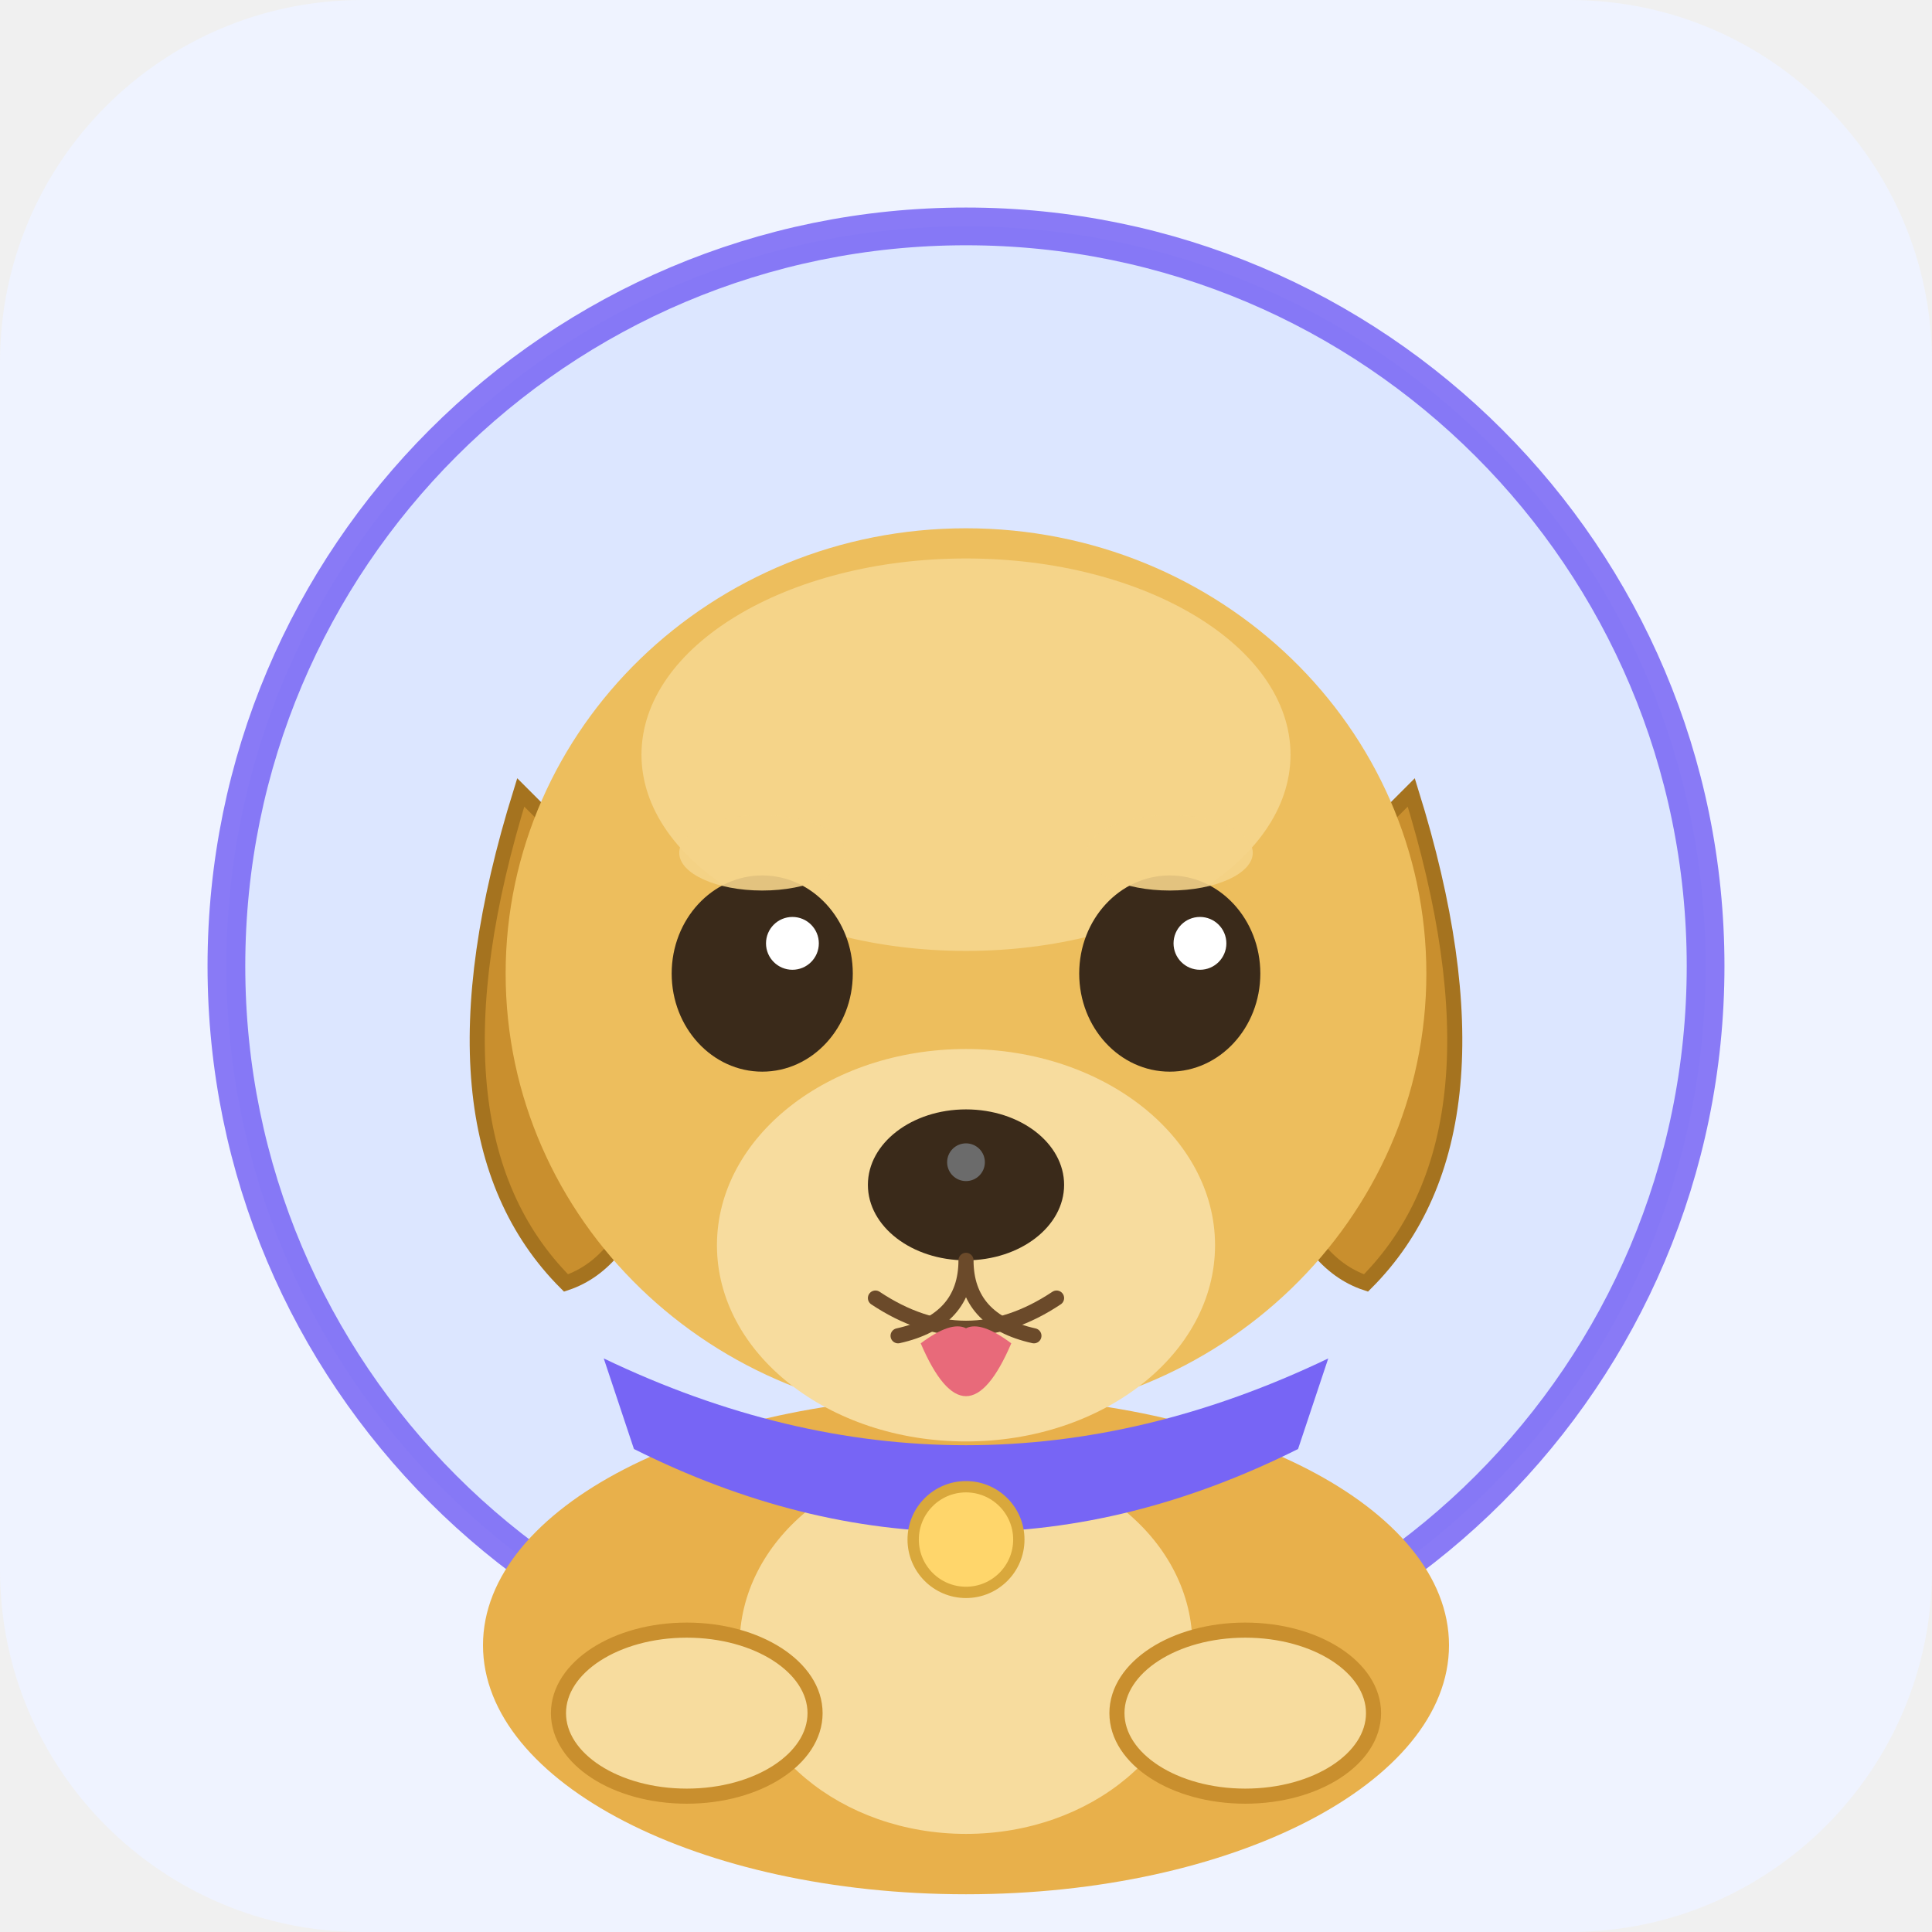
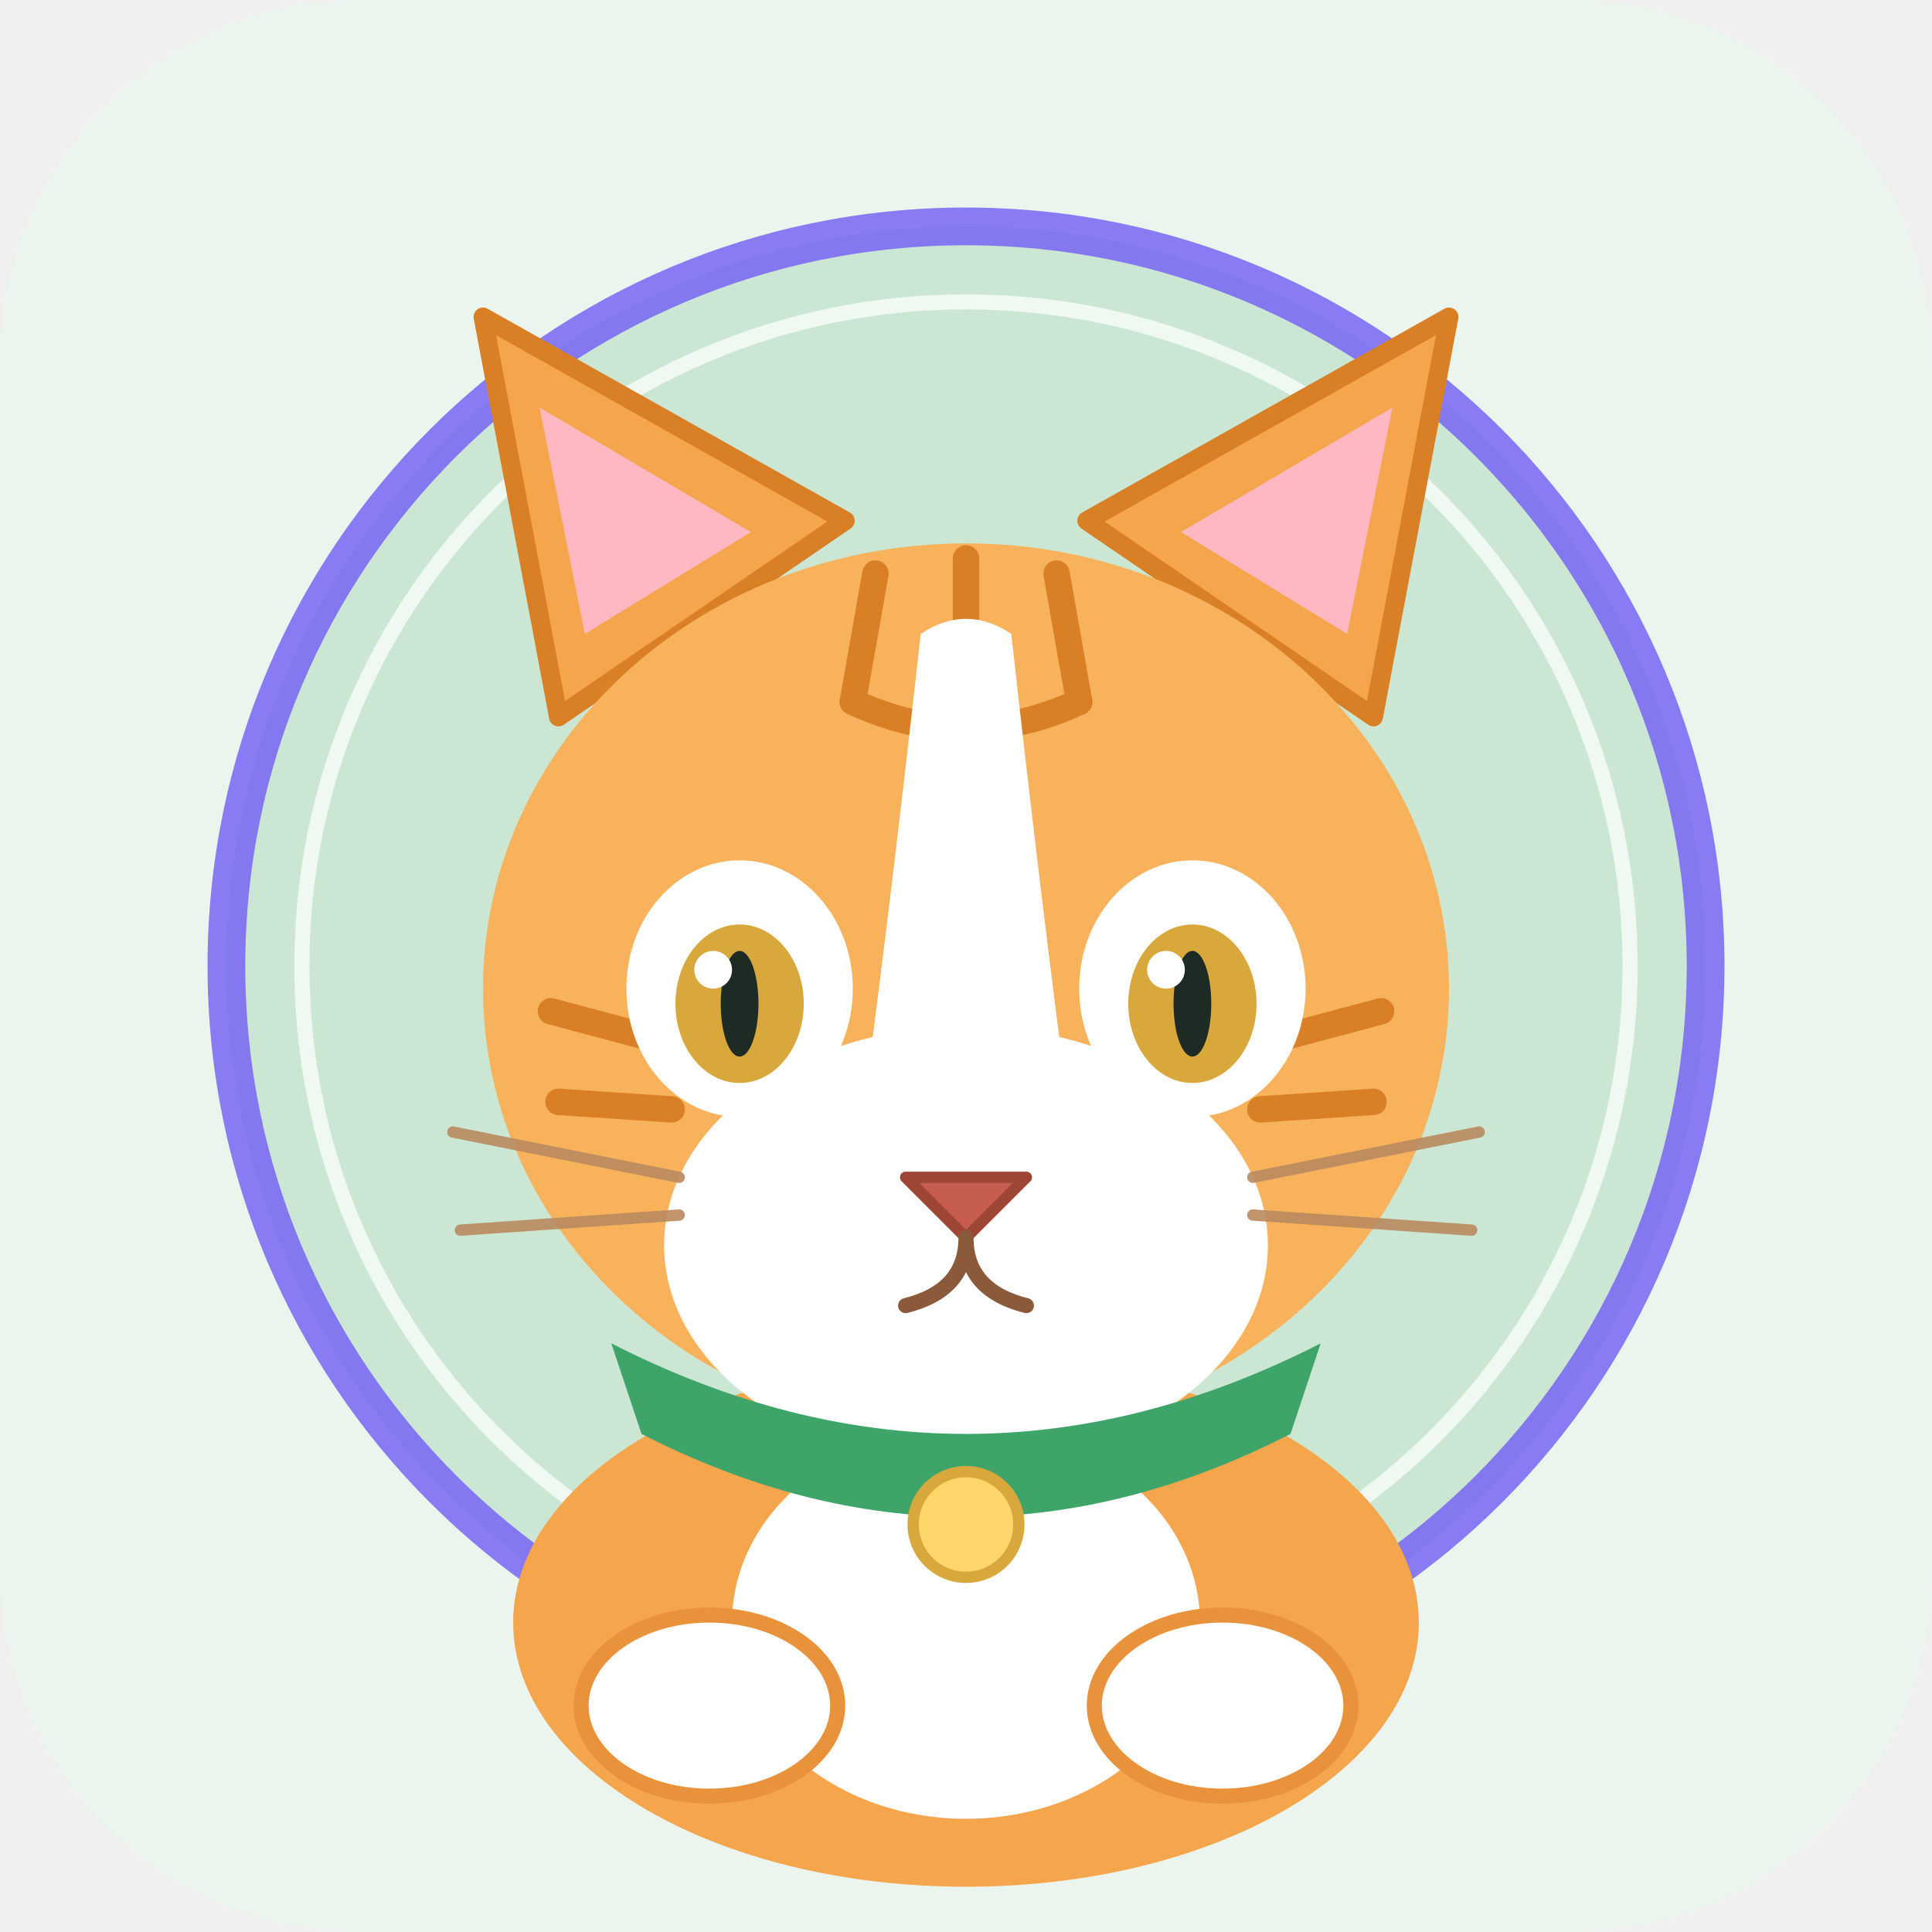
- <svg xmlns="http://www.w3.org/2000/svg" viewBox="0 0 512 512" role="img" aria-label="Leo golden retriever portrait">
-   <rect width="512" height="512" rx="96" fill="#EFF3FF" />
-   <circle cx="256" cy="256" r="196" fill="#DCE6FF" />
+ <svg xmlns="http://www.w3.org/2000/svg" viewBox="0 0 512 512" role="img" aria-label="Leo orange-white tabby cat portrait">
+   <rect width="512" height="512" rx="96" fill="#EBF5EE" />
+   <circle cx="256" cy="256" r="196" fill="#CBE7D4" />
  <circle cx="256" cy="256" r="196" fill="none" stroke="#7765F5" stroke-width="10" opacity="0.85" />
-   <ellipse cx="256" cy="436" rx="128" ry="66" fill="#E8B04B" />
-   <ellipse cx="256" cy="436" rx="60" ry="50" fill="#F7DC9E" />
-   <ellipse cx="182" cy="454" rx="34" ry="22" fill="#F7DC9E" stroke="#C98F2E" stroke-width="4" />
-   <ellipse cx="330" cy="454" rx="34" ry="22" fill="#F7DC9E" stroke="#C98F2E" stroke-width="4" />
-   <path d="M138 210 Q110 300 150 340 Q180 330 178 250 Z" fill="#C98F2E" stroke="#A5731F" stroke-width="4" />
-   <path d="M374 210 Q402 300 362 340 Q332 330 334 250 Z" fill="#C98F2E" stroke="#A5731F" stroke-width="4" />
-   <ellipse cx="256" cy="258" rx="122" ry="118" fill="#EDBE5D" />
-   <ellipse cx="256" cy="200" rx="86" ry="52" fill="#F5D489" />
-   <ellipse cx="202" cy="258" rx="24" ry="26" fill="#3A2A1A" />
-   <ellipse cx="310" cy="258" rx="24" ry="26" fill="#3A2A1A" />
-   <circle cx="210" cy="250" r="7" fill="#FFFFFF" />
-   <circle cx="318" cy="250" r="7" fill="#FFFFFF" />
-   <ellipse cx="202" cy="226" rx="22" ry="10" fill="#F5D489" opacity="0.9" />
-   <ellipse cx="310" cy="226" rx="22" ry="10" fill="#F5D489" opacity="0.9" />
-   <ellipse cx="256" cy="330" rx="66" ry="52" fill="#F7DC9E" />
-   <ellipse cx="256" cy="314" rx="26" ry="20" fill="#3A2A1A" />
-   <circle cx="256" cy="308" r="5" fill="#6B6B6B" />
-   <path d="M256 334 Q256 350 238 354 M256 334 Q256 350 274 354" fill="none" stroke="#6B4A2A" stroke-width="4" stroke-linecap="round" />
-   <path d="M232 344 Q256 360 280 344" fill="none" stroke="#6B4A2A" stroke-width="4" stroke-linecap="round" />
-   <path d="M244 356 Q256 384 268 356 Q260 350 256 352 Q252 350 244 356 Z" fill="#E86A7A" />
-   <path d="M160 360 Q256 406 352 360 L344 384 Q256 428 168 384 Z" fill="#7765F5" />
-   <circle cx="256" cy="408" r="14" fill="#FFD66B" stroke="#D9A83C" stroke-width="3" />
+   <circle cx="256" cy="256" r="176" fill="none" stroke="#FFFFFF" stroke-width="4" opacity="0.7" />
+   <ellipse cx="256" cy="430" rx="120" ry="70" fill="#F5A54B" />
+   <ellipse cx="256" cy="430" rx="62" ry="52" fill="#FFFFFF" />
+   <ellipse cx="188" cy="452" rx="34" ry="24" fill="#FFFFFF" stroke="#E8933C" stroke-width="4" />
+   <ellipse cx="324" cy="452" rx="34" ry="24" fill="#FFFFFF" stroke="#E8933C" stroke-width="4" />
+   <path d="M148 190 L128 84 L224 138 Z" fill="#F5A54B" stroke="#D97F26" stroke-width="5" stroke-linejoin="round" />
+   <path d="M364 190 L384 84 L288 138 Z" fill="#F5A54B" stroke="#D97F26" stroke-width="5" stroke-linejoin="round" />
+   <path d="M155 168 L143 108 L199 141 Z" fill="#FFB8C1" />
+   <path d="M357 168 L369 108 L313 141 Z" fill="#FFB8C1" />
+   <ellipse cx="256" cy="262" rx="128" ry="118" fill="#F8B25C" />
+   <g stroke="#D97F26" stroke-width="7" stroke-linecap="round" fill="none">
+     <path d="M232 152 L226 186" />
+     <path d="M256 148 L256 184" />
+     <path d="M280 152 L286 186" />
+     <path d="M226 186 Q256 200 286 186" />
+     <path d="M146 268 L176 276" />
+     <path d="M148 292 L178 294" />
+     <path d="M366 268 L336 276" />
+     <path d="M364 292 L334 294" />
+   </g>
+   <path d="M244 168 Q236 240 228 300 L244 312 L268 312 L284 300 Q276 240 268 168 Q256 160 244 168 Z" fill="#FFFFFF" />
+   <ellipse cx="256" cy="330" rx="80" ry="58" fill="#FFFFFF" />
+   <ellipse cx="196" cy="262" rx="30" ry="34" fill="#FFFFFF" />
+   <ellipse cx="316" cy="262" rx="30" ry="34" fill="#FFFFFF" />
+   <ellipse cx="196" cy="266" rx="17" ry="21" fill="#D9A83C" />
+   <ellipse cx="316" cy="266" rx="17" ry="21" fill="#D9A83C" />
+   <ellipse cx="196" cy="266" rx="5" ry="14" fill="#1E2A24" />
+   <ellipse cx="316" cy="266" rx="5" ry="14" fill="#1E2A24" />
+   <circle cx="189" cy="257" r="5" fill="#FFFFFF" />
+   <circle cx="309" cy="257" r="5" fill="#FFFFFF" />
+   <path d="M240 312 L272 312 L256 328 Z" fill="#C65D4E" stroke="#9E4636" stroke-width="3" stroke-linejoin="round" />
+   <path d="M256 328 Q256 342 240 346 M256 328 Q256 342 272 346" fill="none" stroke="#8A5A3B" stroke-width="4" stroke-linecap="round" />
+   <g stroke="#B98A5E" stroke-width="3" stroke-linecap="round" opacity="0.9">
+     <line x1="120" y1="300" x2="180" y2="312" />
+     <line x1="122" y1="326" x2="180" y2="322" />
+     <line x1="392" y1="300" x2="332" y2="312" />
+     <line x1="390" y1="326" x2="332" y2="322" />
+   </g>
+   <path d="M162 356 Q256 404 350 356 L342 380 Q256 424 170 380 Z" fill="#3FA46A" />
+   <circle cx="256" cy="404" r="14" fill="#FFD66B" stroke="#D9A83C" stroke-width="3" />
</svg>
